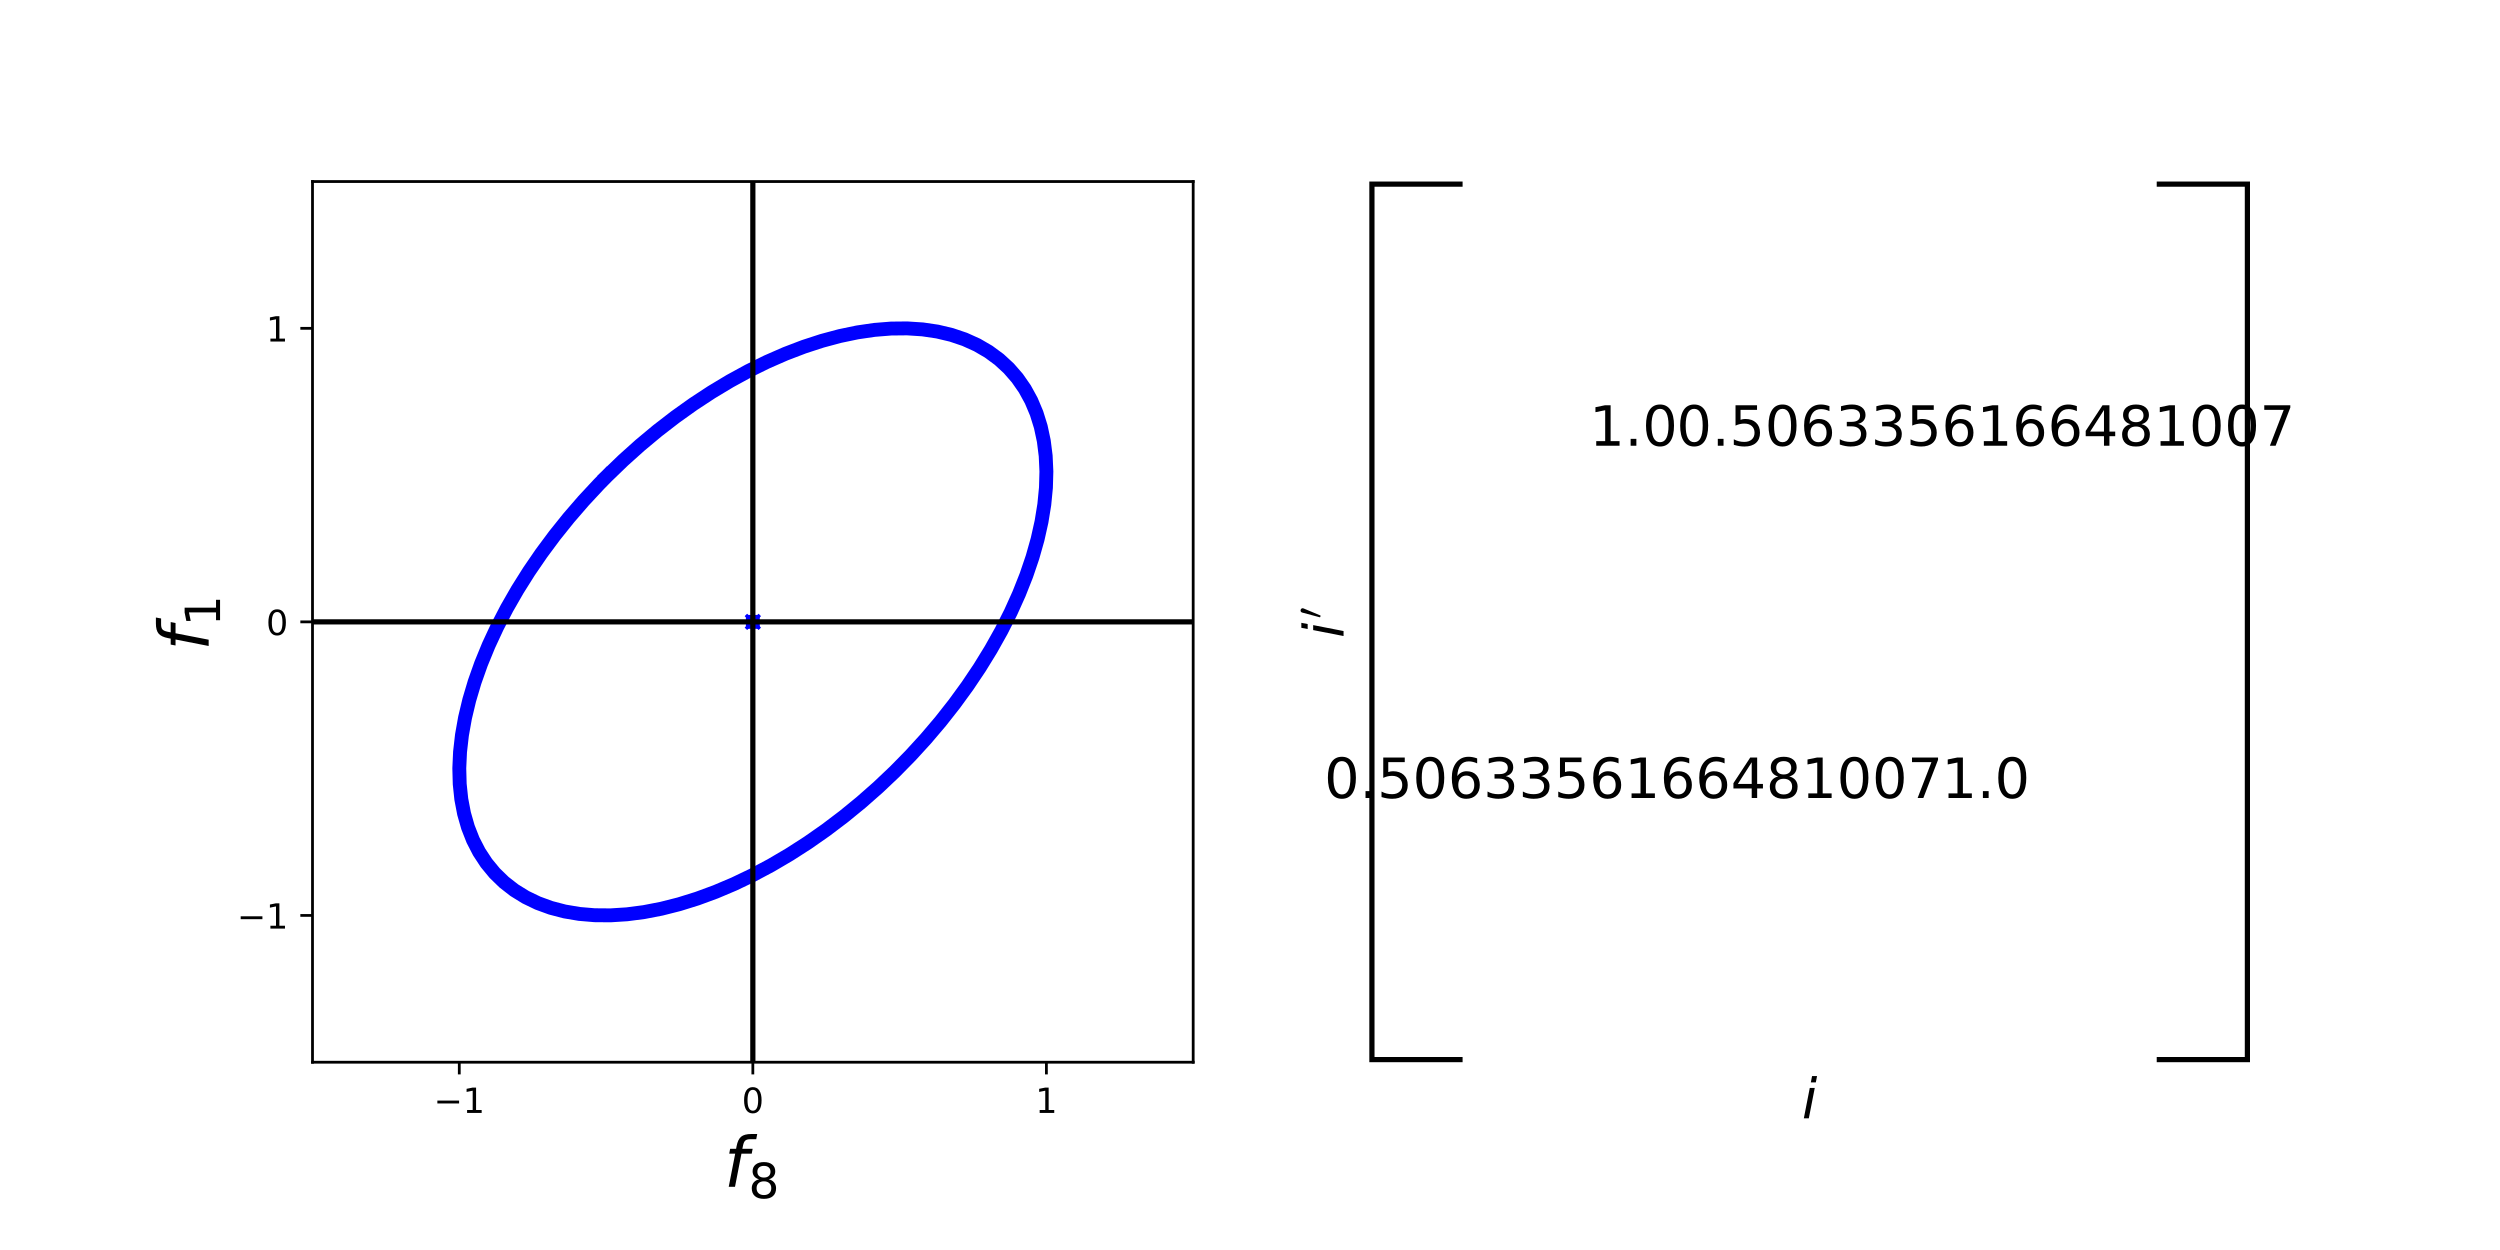
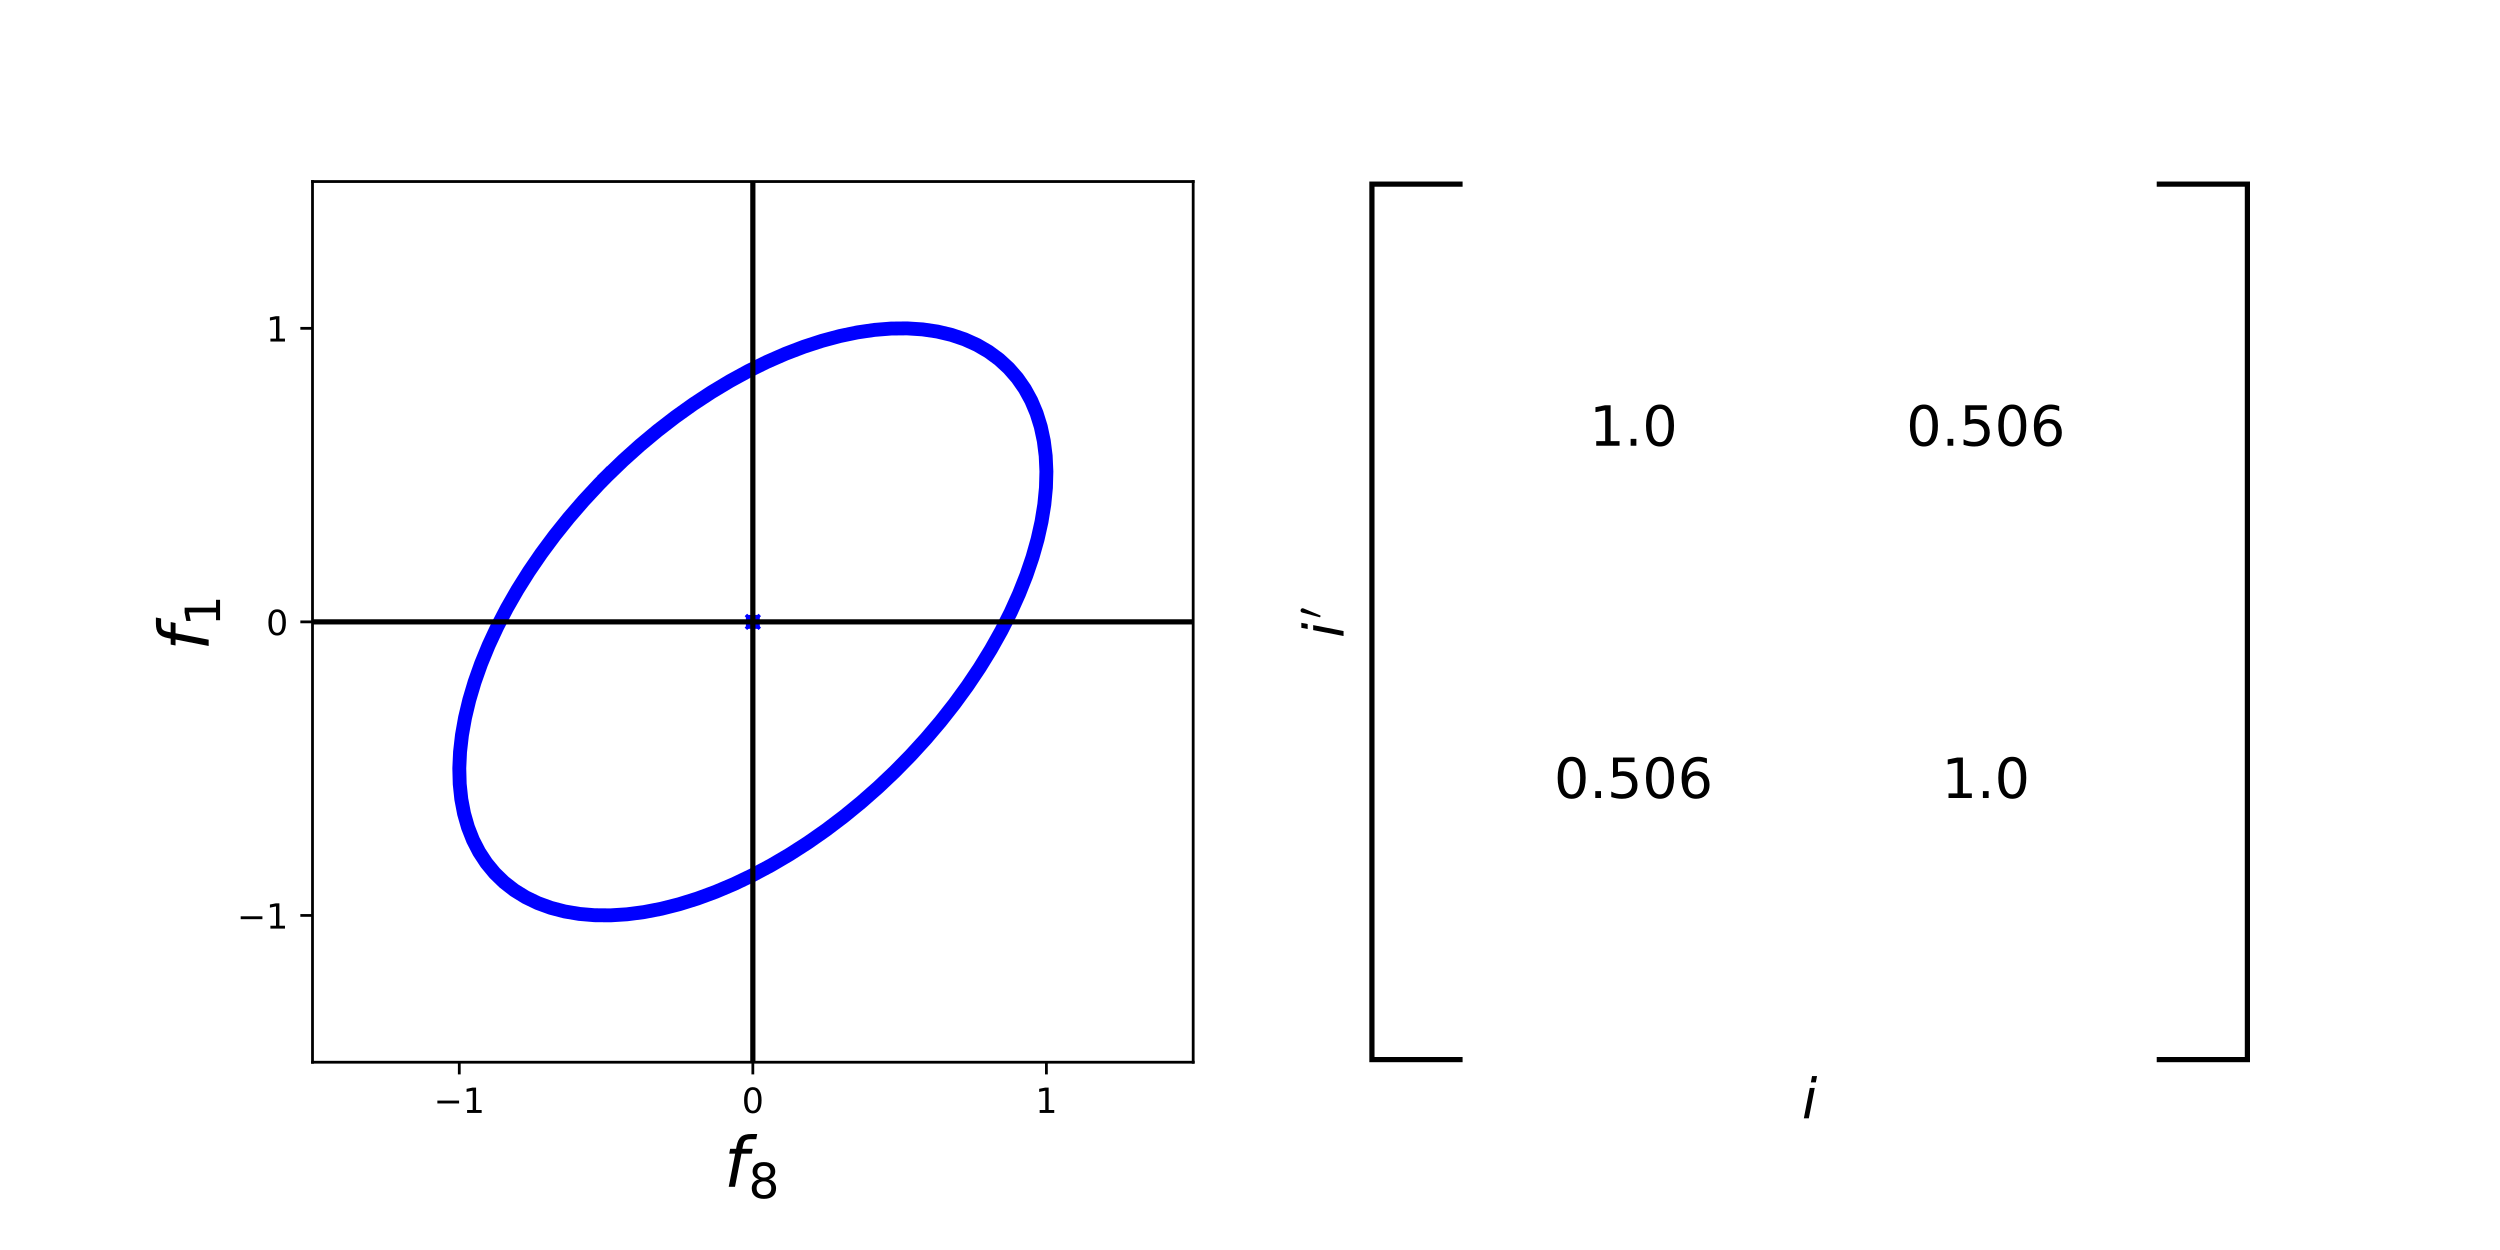
<svg xmlns="http://www.w3.org/2000/svg" xmlns:xlink="http://www.w3.org/1999/xlink" height="360pt" version="1.1" viewBox="0 0 720 360" width="720pt">
  <defs>
    <style type="text/css">
*{stroke-linecap:butt;stroke-linejoin:round;}
  </style>
  </defs>
  <g id="figure_1">
    <g id="patch_1">
      <path d="M 0 360  L 720 360  L 720 0  L 0 0  z " style="fill:none;" />
    </g>
    <g id="axes_1">
      <g id="patch_2">
        <path d="M 90 305.918  L 343.636 305.918  L 343.636 52.282  L 90 52.282  z " style="fill:none;" />
      </g>
      <g id="matplotlib.axis_1">
        <g id="xtick_1">
          <g id="line2d_1">
            <defs>
-               <path d="M 0 0  L 0 3.5  " id="med37819ea7" style="stroke:#000000;stroke-width:0.8;" />
-             </defs>
-             <g>
-               <use style="stroke:#000000;stroke-width:0.8;" x="132.273" xlink:href="#med37819ea7" y="305.918" />
+               <path d="M 0 0  L 0 3.5  " id="m26a4e6106d" style="stroke:#000000;stroke-width:0.8;" />
+             </defs>
+             <g>
+               <use style="stroke:#000000;stroke-width:0.8;" x="132.273" xlink:href="#m26a4e6106d" y="305.918" />
            </g>
          </g>
          <g id="text_1">
            <defs>
              <path d="M 10.594 35.5  L 73.188 35.5  L 73.188 27.203  L 10.594 27.203  z " id="DejaVuSans-2212" />
              <path d="M 12.406 8.297  L 28.516 8.297  L 28.516 63.922  L 10.984 60.406  L 10.984 69.391  L 28.422 72.906  L 38.281 72.906  L 38.281 8.297  L 54.391 8.297  L 54.391 0  L 12.406 0  z " id="DejaVuSans-31" />
            </defs>
            <g transform="translate(124.9016 320.5166)scale(0.1 -0.1)">
              <use xlink:href="#DejaVuSans-2212" />
              <use x="83.789" xlink:href="#DejaVuSans-31" />
            </g>
          </g>
        </g>
        <g id="xtick_2">
          <g id="line2d_2">
            <g>
-               <use style="stroke:#000000;stroke-width:0.8;" x="216.818" xlink:href="#med37819ea7" y="305.918" />
+               <use style="stroke:#000000;stroke-width:0.8;" x="216.818" xlink:href="#m26a4e6106d" y="305.918" />
            </g>
          </g>
          <g id="text_2">
            <defs>
              <path d="M 31.781 66.406  Q 24.172 66.406 20.328 58.906  Q 16.5 51.422 16.5 36.375  Q 16.5 21.391 20.328 13.891  Q 24.172 6.391 31.781 6.391  Q 39.453 6.391 43.281 13.891  Q 47.125 21.391 47.125 36.375  Q 47.125 51.422 43.281 58.906  Q 39.453 66.406 31.781 66.406  z M 31.781 74.219  Q 44.047 74.219 50.516 64.516  Q 56.984 54.828 56.984 36.375  Q 56.984 17.969 50.516 8.266  Q 44.047 -1.422 31.781 -1.422  Q 19.531 -1.422 13.062 8.266  Q 6.594 17.969 6.594 36.375  Q 6.594 54.828 13.062 64.516  Q 19.531 74.219 31.781 74.219  z " id="DejaVuSans-30" />
            </defs>
            <g transform="translate(213.6369 320.5166)scale(0.1 -0.1)">
              <use xlink:href="#DejaVuSans-30" />
            </g>
          </g>
        </g>
        <g id="xtick_3">
          <g id="line2d_3">
            <g>
-               <use style="stroke:#000000;stroke-width:0.8;" x="301.364" xlink:href="#med37819ea7" y="305.918" />
+               <use style="stroke:#000000;stroke-width:0.8;" x="301.364" xlink:href="#m26a4e6106d" y="305.918" />
            </g>
          </g>
          <g id="text_3">
            <g transform="translate(298.1824 320.5166)scale(0.1 -0.1)">
              <use xlink:href="#DejaVuSans-31" />
            </g>
          </g>
        </g>
        <g id="text_4">
          <defs>
            <path d="M 47.797 75.984  L 46.391 68.5  L 37.797 68.5  Q 32.906 68.5 30.688 66.578  Q 28.469 64.656 27.391 59.516  L 26.422 54.688  L 41.219 54.688  L 39.891 47.703  L 25.094 47.703  L 15.828 0  L 6.781 0  L 16.109 47.703  L 7.516 47.703  L 8.797 54.688  L 17.391 54.688  L 18.109 58.5  Q 19.969 68.172 24.625 72.078  Q 29.297 75.984 39.312 75.984  z " id="DejaVuSans-Oblique-66" />
            <path d="M 31.781 34.625  Q 24.75 34.625 20.719 30.859  Q 16.703 27.094 16.703 20.516  Q 16.703 13.922 20.719 10.156  Q 24.75 6.391 31.781 6.391  Q 38.812 6.391 42.859 10.172  Q 46.922 13.969 46.922 20.516  Q 46.922 27.094 42.891 30.859  Q 38.875 34.625 31.781 34.625  z M 21.922 38.812  Q 15.578 40.375 12.031 44.719  Q 8.5 49.078 8.5 55.328  Q 8.5 64.062 14.719 69.141  Q 20.953 74.219 31.781 74.219  Q 42.672 74.219 48.875 69.141  Q 55.078 64.062 55.078 55.328  Q 55.078 49.078 51.531 44.719  Q 48 40.375 41.703 38.812  Q 48.828 37.156 52.797 32.312  Q 56.781 27.484 56.781 20.516  Q 56.781 9.906 50.312 4.234  Q 43.844 -1.422 31.781 -1.422  Q 19.734 -1.422 13.25 4.234  Q 6.781 9.906 6.781 20.516  Q 6.781 27.484 10.781 32.312  Q 14.797 37.156 21.922 38.812  z M 18.312 54.391  Q 18.312 48.734 21.844 45.562  Q 25.391 42.391 31.781 42.391  Q 38.141 42.391 41.719 45.562  Q 45.312 48.734 45.312 54.391  Q 45.312 60.062 41.719 63.234  Q 38.141 66.406 31.781 66.406  Q 25.391 66.406 21.844 63.234  Q 18.312 60.062 18.312 54.391  z " id="DejaVuSans-38" />
          </defs>
          <g transform="translate(208.5182 341.7932)scale(0.2 -0.2)">
            <use transform="translate(0 0.015625)" xlink:href="#DejaVuSans-Oblique-66" />
            <use transform="translate(35.20508 -16.39062)scale(0.7)" xlink:href="#DejaVuSans-38" />
          </g>
        </g>
      </g>
      <g id="matplotlib.axis_2">
        <g id="ytick_1">
          <g id="line2d_4">
            <defs>
-               <path d="M 0 0  L -3.5 0  " id="m75e338e84d" style="stroke:#000000;stroke-width:0.8;" />
-             </defs>
-             <g>
-               <use style="stroke:#000000;stroke-width:0.8;" x="90" xlink:href="#m75e338e84d" y="263.645" />
+               <path d="M 0 0  L -3.5 0  " id="md567fd5067" style="stroke:#000000;stroke-width:0.8;" />
+             </defs>
+             <g>
+               <use style="stroke:#000000;stroke-width:0.8;" x="90" xlink:href="#md567fd5067" y="263.645" />
            </g>
          </g>
          <g id="text_5">
            <g transform="translate(68.25781 267.4447)scale(0.1 -0.1)">
              <use xlink:href="#DejaVuSans-2212" />
              <use x="83.789" xlink:href="#DejaVuSans-31" />
            </g>
          </g>
        </g>
        <g id="ytick_2">
          <g id="line2d_5">
            <g>
-               <use style="stroke:#000000;stroke-width:0.8;" x="90" xlink:href="#m75e338e84d" y="179.1" />
+               <use style="stroke:#000000;stroke-width:0.8;" x="90" xlink:href="#md567fd5067" y="179.1" />
            </g>
          </g>
          <g id="text_6">
            <g transform="translate(76.6375 182.8992)scale(0.1 -0.1)">
              <use xlink:href="#DejaVuSans-30" />
            </g>
          </g>
        </g>
        <g id="ytick_3">
          <g id="line2d_6">
            <g>
-               <use style="stroke:#000000;stroke-width:0.8;" x="90" xlink:href="#m75e338e84d" y="94.555" />
+               <use style="stroke:#000000;stroke-width:0.8;" x="90" xlink:href="#md567fd5067" y="94.555" />
            </g>
          </g>
          <g id="text_7">
            <g transform="translate(76.6375 98.35376)scale(0.1 -0.1)">
              <use xlink:href="#DejaVuSans-31" />
            </g>
          </g>
        </g>
        <g id="text_8">
          <g transform="translate(60.09844 187.4)rotate(-90)scale(0.2 -0.2)">
            <use transform="translate(0 0.015625)" xlink:href="#DejaVuSans-Oblique-66" />
            <use transform="translate(35.20508 -16.39062)scale(0.7)" xlink:href="#DejaVuSans-31" />
          </g>
        </g>
      </g>
      <g id="line2d_7">
-         <path clip-path="url(#p5cf88a8532)" d="M 174.814 137.096  L 179.528 132.549  L 184.391 128.188  L 189.383 124.03  L 194.484 120.092  L 199.674 116.389  L 204.933 112.935  L 210.239 109.746  L 215.571 106.833  L 220.908 104.208  L 226.229 101.881  L 231.512 99.863  L 236.737 98.16  L 241.883 96.78  L 246.928 95.728  L 251.854 95.008  L 256.639 94.624  L 261.266 94.576  L 265.716 94.866  L 269.971 95.491  L 274.014 96.449  L 277.829 97.737  L 281.401 99.349  L 284.716 101.279  L 287.759 103.519  L 290.52 106.061  L 292.988 108.894  L 295.151 112.006  L 297.002 115.386  L 298.534 119.02  L 299.74 122.894  L 300.615 126.991  L 301.157 131.297  L 301.362 135.793  L 301.23 140.461  L 300.761 145.284  L 299.958 150.241  L 298.824 155.313  L 297.363 160.48  L 295.58 165.722  L 293.484 171.017  L 291.082 176.344  L 288.384 181.682  L 285.4 187.009  L 282.144 192.305  L 278.627 197.549  L 274.863 202.719  L 270.868 207.795  L 266.658 212.756  L 262.249 217.583  L 257.659 222.257  L 252.906 226.759  L 248.009 231.071  L 242.988 235.175  L 237.862 239.057  L 232.653 242.699  L 227.381 246.087  L 222.066 249.209  L 216.731 252.051  L 211.396 254.602  L 206.082 256.852  L 200.811 258.793  L 195.605 260.416  L 190.482 261.714  L 185.465 262.683  L 180.572 263.319  L 175.825 263.62  L 171.24 263.583  L 166.837 263.21  L 162.634 262.501  L 158.646 261.46  L 154.891 260.09  L 151.382 258.398  L 148.134 256.39  L 145.16 254.073  L 142.471 251.458  L 140.079 248.554  L 137.993 245.373  L 136.221 241.929  L 134.77 238.233  L 133.646 234.302  L 132.854 230.151  L 132.397 225.797  L 132.276 221.256  L 132.492 216.547  L 133.045 211.689  L 133.931 206.701  L 135.147 201.603  L 136.69 196.415  L 138.551 191.159  L 140.725 185.854  L 143.202 180.522  L 145.972 175.185  L 149.025 169.863  L 152.348 164.578  L 155.928 159.351  L 159.751 154.203  L 163.801 149.154  L 168.063 144.224  L 172.519 139.433  L 174.814 137.096  L 174.814 137.096  " style="fill:none;stroke:#0000ff;stroke-linecap:square;stroke-width:4;" />
+         <path clip-path="url(#p3c85333e1a)" d="M 174.814 137.096  L 179.528 132.549  L 184.391 128.188  L 189.383 124.03  L 194.484 120.092  L 199.674 116.389  L 204.933 112.935  L 210.239 109.746  L 215.571 106.833  L 220.908 104.208  L 226.229 101.881  L 231.512 99.863  L 236.737 98.16  L 241.883 96.78  L 246.928 95.728  L 251.854 95.008  L 256.639 94.624  L 261.266 94.576  L 265.716 94.866  L 269.971 95.491  L 274.014 96.449  L 277.829 97.737  L 281.401 99.349  L 284.716 101.279  L 287.759 103.519  L 290.52 106.061  L 292.988 108.894  L 295.151 112.006  L 297.002 115.386  L 298.534 119.02  L 299.74 122.894  L 300.615 126.991  L 301.157 131.297  L 301.362 135.793  L 301.23 140.461  L 300.761 145.284  L 299.958 150.241  L 298.824 155.313  L 297.363 160.48  L 295.58 165.722  L 293.484 171.017  L 291.082 176.344  L 288.384 181.682  L 285.4 187.009  L 282.144 192.305  L 278.627 197.549  L 274.863 202.719  L 270.868 207.795  L 266.658 212.756  L 262.249 217.583  L 257.659 222.257  L 252.906 226.759  L 248.009 231.071  L 242.988 235.175  L 237.862 239.057  L 232.653 242.699  L 227.381 246.087  L 222.066 249.209  L 216.731 252.051  L 211.396 254.602  L 206.082 256.852  L 200.811 258.793  L 195.605 260.416  L 190.482 261.714  L 185.465 262.683  L 180.572 263.319  L 175.825 263.62  L 171.24 263.583  L 166.837 263.21  L 162.634 262.501  L 158.646 261.46  L 154.891 260.09  L 151.382 258.398  L 148.134 256.39  L 145.16 254.073  L 142.471 251.458  L 140.079 248.554  L 137.993 245.373  L 136.221 241.929  L 134.77 238.233  L 133.646 234.302  L 132.854 230.151  L 132.397 225.797  L 132.276 221.256  L 132.492 216.547  L 133.045 211.689  L 133.931 206.701  L 135.147 201.603  L 136.69 196.415  L 138.551 191.159  L 140.725 185.854  L 143.202 180.522  L 145.972 175.185  L 149.025 169.863  L 152.348 164.578  L 155.928 159.351  L 159.751 154.203  L 163.801 149.154  L 168.063 144.224  L 172.519 139.433  L 174.814 137.096  L 174.814 137.096  " style="fill:none;stroke:#0000ff;stroke-linecap:square;stroke-width:4;" />
      </g>
      <g id="line2d_8">
-         <path clip-path="url(#p5cf88a8532)" d="M 216.818 179.1  " style="fill:none;stroke:#0000ff;stroke-linecap:square;stroke-width:4;" />
+         <path clip-path="url(#p3c85333e1a)" d="M 216.818 179.1  " style="fill:none;stroke:#0000ff;stroke-linecap:square;stroke-width:4;" />
        <defs>
-           <path d="M -2 2  L 2 -2  M -2 -2  L 2 2  " id="m395c2e8370" style="stroke:#0000ff;" />
+           <path d="M -2 2  L 2 -2  M -2 -2  L 2 2  " id="mcac2cbc893" style="stroke:#0000ff;" />
        </defs>
-         <g clip-path="url(#p5cf88a8532)">
-           <use style="fill:#0000ff;stroke:#0000ff;" x="216.818" xlink:href="#m395c2e8370" y="179.1" />
+         <g clip-path="url(#p3c85333e1a)">
+           <use style="fill:#0000ff;stroke:#0000ff;" x="216.818" xlink:href="#mcac2cbc893" y="179.1" />
        </g>
      </g>
      <g id="line2d_9">
-         <path clip-path="url(#p5cf88a8532)" d="M 90 179.1  L 343.636 179.1  " style="fill:none;stroke:#000000;stroke-linecap:square;stroke-width:1.5;" />
+         <path clip-path="url(#p3c85333e1a)" d="M 90 179.1  L 343.636 179.1  " style="fill:none;stroke:#000000;stroke-linecap:square;stroke-width:1.5;" />
      </g>
      <g id="line2d_10">
-         <path clip-path="url(#p5cf88a8532)" d="M 216.818 305.918  L 216.818 52.282  " style="fill:none;stroke:#000000;stroke-linecap:square;stroke-width:1.5;" />
+         <path clip-path="url(#p3c85333e1a)" d="M 216.818 305.918  L 216.818 52.282  " style="fill:none;stroke:#000000;stroke-linecap:square;stroke-width:1.5;" />
      </g>
      <g id="patch_3">
        <path d="M 90 305.918  L 90 52.282  " style="fill:none;stroke:#000000;stroke-linecap:square;stroke-linejoin:miter;stroke-width:0.8;" />
      </g>
      <g id="patch_4">
        <path d="M 343.636 305.918  L 343.636 52.282  " style="fill:none;stroke:#000000;stroke-linecap:square;stroke-linejoin:miter;stroke-width:0.8;" />
      </g>
      <g id="patch_5">
        <path d="M 90 305.918  L 343.636 305.918  " style="fill:none;stroke:#000000;stroke-linecap:square;stroke-linejoin:miter;stroke-width:0.8;" />
      </g>
      <g id="patch_6">
        <path d="M 90 52.282  L 343.636 52.282  " style="fill:none;stroke:#000000;stroke-linecap:square;stroke-linejoin:miter;stroke-width:0.8;" />
      </g>
    </g>
    <g id="axes_2">
      <g id="matplotlib.axis_3">
        <g id="text_9">
          <defs>
            <path d="M 18.312 75.984  L 27.297 75.984  L 25.094 64.594  L 16.109 64.594  z M 14.203 54.688  L 23.188 54.688  L 12.5 0  L 3.516 0  z " id="DejaVuSans-Oblique-69" />
          </defs>
          <g transform="translate(518.9418 322.0757)scale(0.16 -0.16)">
            <use transform="translate(0 0.015625)" xlink:href="#DejaVuSans-Oblique-69" />
          </g>
        </g>
      </g>
      <g id="matplotlib.axis_4">
        <g id="text_10">
          <defs>
            <path d="M 3.516 5.422  Q 2.875 5.609 2.875 6.391  L 15.094 51.812  Q 15.672 53.656 17.078 54.781  Q 18.5 55.906 20.312 55.906  Q 22.656 55.906 24.438 54.359  Q 26.219 52.828 26.219 50.484  Q 26.219 49.469 25.688 48.188  L 7.625 4.984  Q 7.281 4.297 6.688 4.297  Q 6.156 4.297 5 4.781  Q 3.859 5.281 3.516 5.422  z " id="Cmsy10-30" />
          </defs>
          <g transform="translate(387.0361 183.74)rotate(-90)scale(0.16 -0.16)">
            <use transform="translate(0 0.584375)" xlink:href="#DejaVuSans-Oblique-69" />
            <use transform="translate(35.23091 38.86563)scale(0.7)" xlink:href="#Cmsy10-30" />
          </g>
        </g>
      </g>
      <g id="line2d_11">
-         <path clip-path="url(#p2ce19e93b0)" d="M 419.727 52.282  L 394.364 52.282  L 394.364 305.918  L 419.727 305.918  " style="fill:none;stroke:#000000;stroke-linecap:square;stroke-width:3;" />
+         <path clip-path="url(#p10e84c5aff)" d="M 419.727 52.282  L 394.364 52.282  L 394.364 305.918  L 419.727 305.918  " style="fill:none;stroke:#000000;stroke-linecap:square;stroke-width:3;" />
      </g>
      <g id="line2d_12">
-         <path clip-path="url(#p2ce19e93b0)" d="M 622.636 52.282  L 648 52.282  L 648 305.918  L 622.636 305.918  " style="fill:none;stroke:#000000;stroke-linecap:square;stroke-width:3;" />
+         <path clip-path="url(#p10e84c5aff)" d="M 622.636 52.282  L 648 52.282  L 648 305.918  L 622.636 305.918  " style="fill:none;stroke:#000000;stroke-linecap:square;stroke-width:3;" />
      </g>
      <g id="text_11">
        <defs>
          <path d="M 10.688 12.406  L 21 12.406  L 21 0  L 10.688 0  z " id="DejaVuSans-2e" />
        </defs>
        <g transform="translate(457.732 128.3727)scale(0.16 -0.16)">
          <use xlink:href="#DejaVuSans-31" />
          <use x="63.623" xlink:href="#DejaVuSans-2e" />
          <use x="95.41" xlink:href="#DejaVuSans-30" />
        </g>
      </g>
      <g id="text_12">
        <defs>
          <path d="M 10.797 72.906  L 49.516 72.906  L 49.516 64.594  L 19.828 64.594  L 19.828 46.734  Q 21.969 47.469 24.109 47.828  Q 26.266 48.188 28.422 48.188  Q 40.625 48.188 47.75 41.5  Q 54.891 34.812 54.891 23.391  Q 54.891 11.625 47.562 5.094  Q 40.234 -1.422 26.906 -1.422  Q 22.312 -1.422 17.547 -0.641  Q 12.797 0.141 7.719 1.703  L 7.719 11.625  Q 12.109 9.234 16.797 8.062  Q 21.484 6.891 26.703 6.891  Q 35.156 6.891 40.078 11.328  Q 45.016 15.766 45.016 23.391  Q 45.016 31 40.078 35.438  Q 35.156 39.891 26.703 39.891  Q 22.75 39.891 18.812 39.016  Q 14.891 38.141 10.797 36.281  z " id="DejaVuSans-35" />
          <path d="M 33.016 40.375  Q 26.375 40.375 22.484 35.828  Q 18.609 31.297 18.609 23.391  Q 18.609 15.531 22.484 10.953  Q 26.375 6.391 33.016 6.391  Q 39.656 6.391 43.531 10.953  Q 47.406 15.531 47.406 23.391  Q 47.406 31.297 43.531 35.828  Q 39.656 40.375 33.016 40.375  z M 52.594 71.297  L 52.594 62.312  Q 48.875 64.062 45.094 64.984  Q 41.312 65.922 37.594 65.922  Q 27.828 65.922 22.672 59.328  Q 17.531 52.734 16.797 39.406  Q 19.672 43.656 24.016 45.922  Q 28.375 48.188 33.594 48.188  Q 44.578 48.188 50.953 41.516  Q 57.328 34.859 57.328 23.391  Q 57.328 12.156 50.688 5.359  Q 44.047 -1.422 33.016 -1.422  Q 20.359 -1.422 13.672 8.266  Q 6.984 17.969 6.984 36.375  Q 6.984 53.656 15.188 63.938  Q 23.391 74.219 37.203 74.219  Q 40.922 74.219 44.703 73.484  Q 48.484 72.75 52.594 71.297  z " id="DejaVuSans-36" />
-           <path d="M 40.578 39.312  Q 47.656 37.797 51.625 33  Q 55.609 28.219 55.609 21.188  Q 55.609 10.406 48.188 4.484  Q 40.766 -1.422 27.094 -1.422  Q 22.516 -1.422 17.656 -0.516  Q 12.797 0.391 7.625 2.203  L 7.625 11.719  Q 11.719 9.328 16.594 8.109  Q 21.484 6.891 26.812 6.891  Q 36.078 6.891 40.938 10.547  Q 45.797 14.203 45.797 21.188  Q 45.797 27.641 41.281 31.266  Q 36.766 34.906 28.719 34.906  L 20.219 34.906  L 20.219 43.016  L 29.109 43.016  Q 36.375 43.016 40.234 45.922  Q 44.094 48.828 44.094 54.297  Q 44.094 59.906 40.109 62.906  Q 36.141 65.922 28.719 65.922  Q 24.656 65.922 20.016 65.031  Q 15.375 64.156 9.812 62.312  L 9.812 71.094  Q 15.438 72.656 20.344 73.438  Q 25.25 74.219 29.594 74.219  Q 40.828 74.219 47.359 69.109  Q 53.906 64.016 53.906 55.328  Q 53.906 49.266 50.438 45.094  Q 46.969 40.922 40.578 39.312  z " id="DejaVuSans-33" />
-           <path d="M 37.797 64.312  L 12.891 25.391  L 37.797 25.391  z M 35.203 72.906  L 47.609 72.906  L 47.609 25.391  L 58.016 25.391  L 58.016 17.188  L 47.609 17.188  L 47.609 0  L 37.797 0  L 37.797 17.188  L 4.891 17.188  L 4.891 26.703  z " id="DejaVuSans-34" />
-           <path d="M 8.203 72.906  L 55.078 72.906  L 55.078 68.703  L 28.609 0  L 18.312 0  L 43.219 64.594  L 8.203 64.594  z " id="DejaVuSans-37" />
        </defs>
-         <g transform="translate(482.8366 128.3727)scale(0.16 -0.16)">
+         <g transform="translate(549.0066 128.3727)scale(0.16 -0.16)">
          <use xlink:href="#DejaVuSans-30" />
          <use x="63.623" xlink:href="#DejaVuSans-2e" />
          <use x="95.41" xlink:href="#DejaVuSans-35" />
          <use x="159.033" xlink:href="#DejaVuSans-30" />
          <use x="222.656" xlink:href="#DejaVuSans-36" />
-           <use x="286.279" xlink:href="#DejaVuSans-33" />
-           <use x="349.902" xlink:href="#DejaVuSans-33" />
-           <use x="413.525" xlink:href="#DejaVuSans-35" />
-           <use x="477.148" xlink:href="#DejaVuSans-36" />
-           <use x="540.771" xlink:href="#DejaVuSans-31" />
-           <use x="604.395" xlink:href="#DejaVuSans-36" />
-           <use x="668.018" xlink:href="#DejaVuSans-36" />
-           <use x="731.641" xlink:href="#DejaVuSans-34" />
-           <use x="795.264" xlink:href="#DejaVuSans-38" />
-           <use x="858.887" xlink:href="#DejaVuSans-31" />
-           <use x="922.51" xlink:href="#DejaVuSans-30" />
-           <use x="986.133" xlink:href="#DejaVuSans-30" />
-           <use x="1049.756" xlink:href="#DejaVuSans-37" />
        </g>
      </g>
      <g id="text_13">
-         <g transform="translate(381.382 229.8273)scale(0.16 -0.16)">
+         <g transform="translate(447.552 229.8273)scale(0.16 -0.16)">
          <use xlink:href="#DejaVuSans-30" />
          <use x="63.623" xlink:href="#DejaVuSans-2e" />
          <use x="95.41" xlink:href="#DejaVuSans-35" />
          <use x="159.033" xlink:href="#DejaVuSans-30" />
          <use x="222.656" xlink:href="#DejaVuSans-36" />
-           <use x="286.279" xlink:href="#DejaVuSans-33" />
-           <use x="349.902" xlink:href="#DejaVuSans-33" />
-           <use x="413.525" xlink:href="#DejaVuSans-35" />
-           <use x="477.148" xlink:href="#DejaVuSans-36" />
-           <use x="540.771" xlink:href="#DejaVuSans-31" />
-           <use x="604.395" xlink:href="#DejaVuSans-36" />
-           <use x="668.018" xlink:href="#DejaVuSans-36" />
-           <use x="731.641" xlink:href="#DejaVuSans-34" />
-           <use x="795.264" xlink:href="#DejaVuSans-38" />
-           <use x="858.887" xlink:href="#DejaVuSans-31" />
-           <use x="922.51" xlink:href="#DejaVuSans-30" />
-           <use x="986.133" xlink:href="#DejaVuSans-30" />
-           <use x="1049.756" xlink:href="#DejaVuSans-37" />
        </g>
      </g>
      <g id="text_14">
        <g transform="translate(559.1866 229.8273)scale(0.16 -0.16)">
          <use xlink:href="#DejaVuSans-31" />
          <use x="63.623" xlink:href="#DejaVuSans-2e" />
          <use x="95.41" xlink:href="#DejaVuSans-30" />
        </g>
      </g>
    </g>
  </g>
  <defs>
-     <clipPath id="p5cf88a8532">
+     <clipPath id="p3c85333e1a">
      <rect height="253.636" width="253.636" x="90" y="52.282" />
    </clipPath>
-     <clipPath id="p2ce19e93b0">
+     <clipPath id="p10e84c5aff">
      <rect height="253.636" width="253.636" x="394.364" y="52.282" />
    </clipPath>
  </defs>
</svg>
